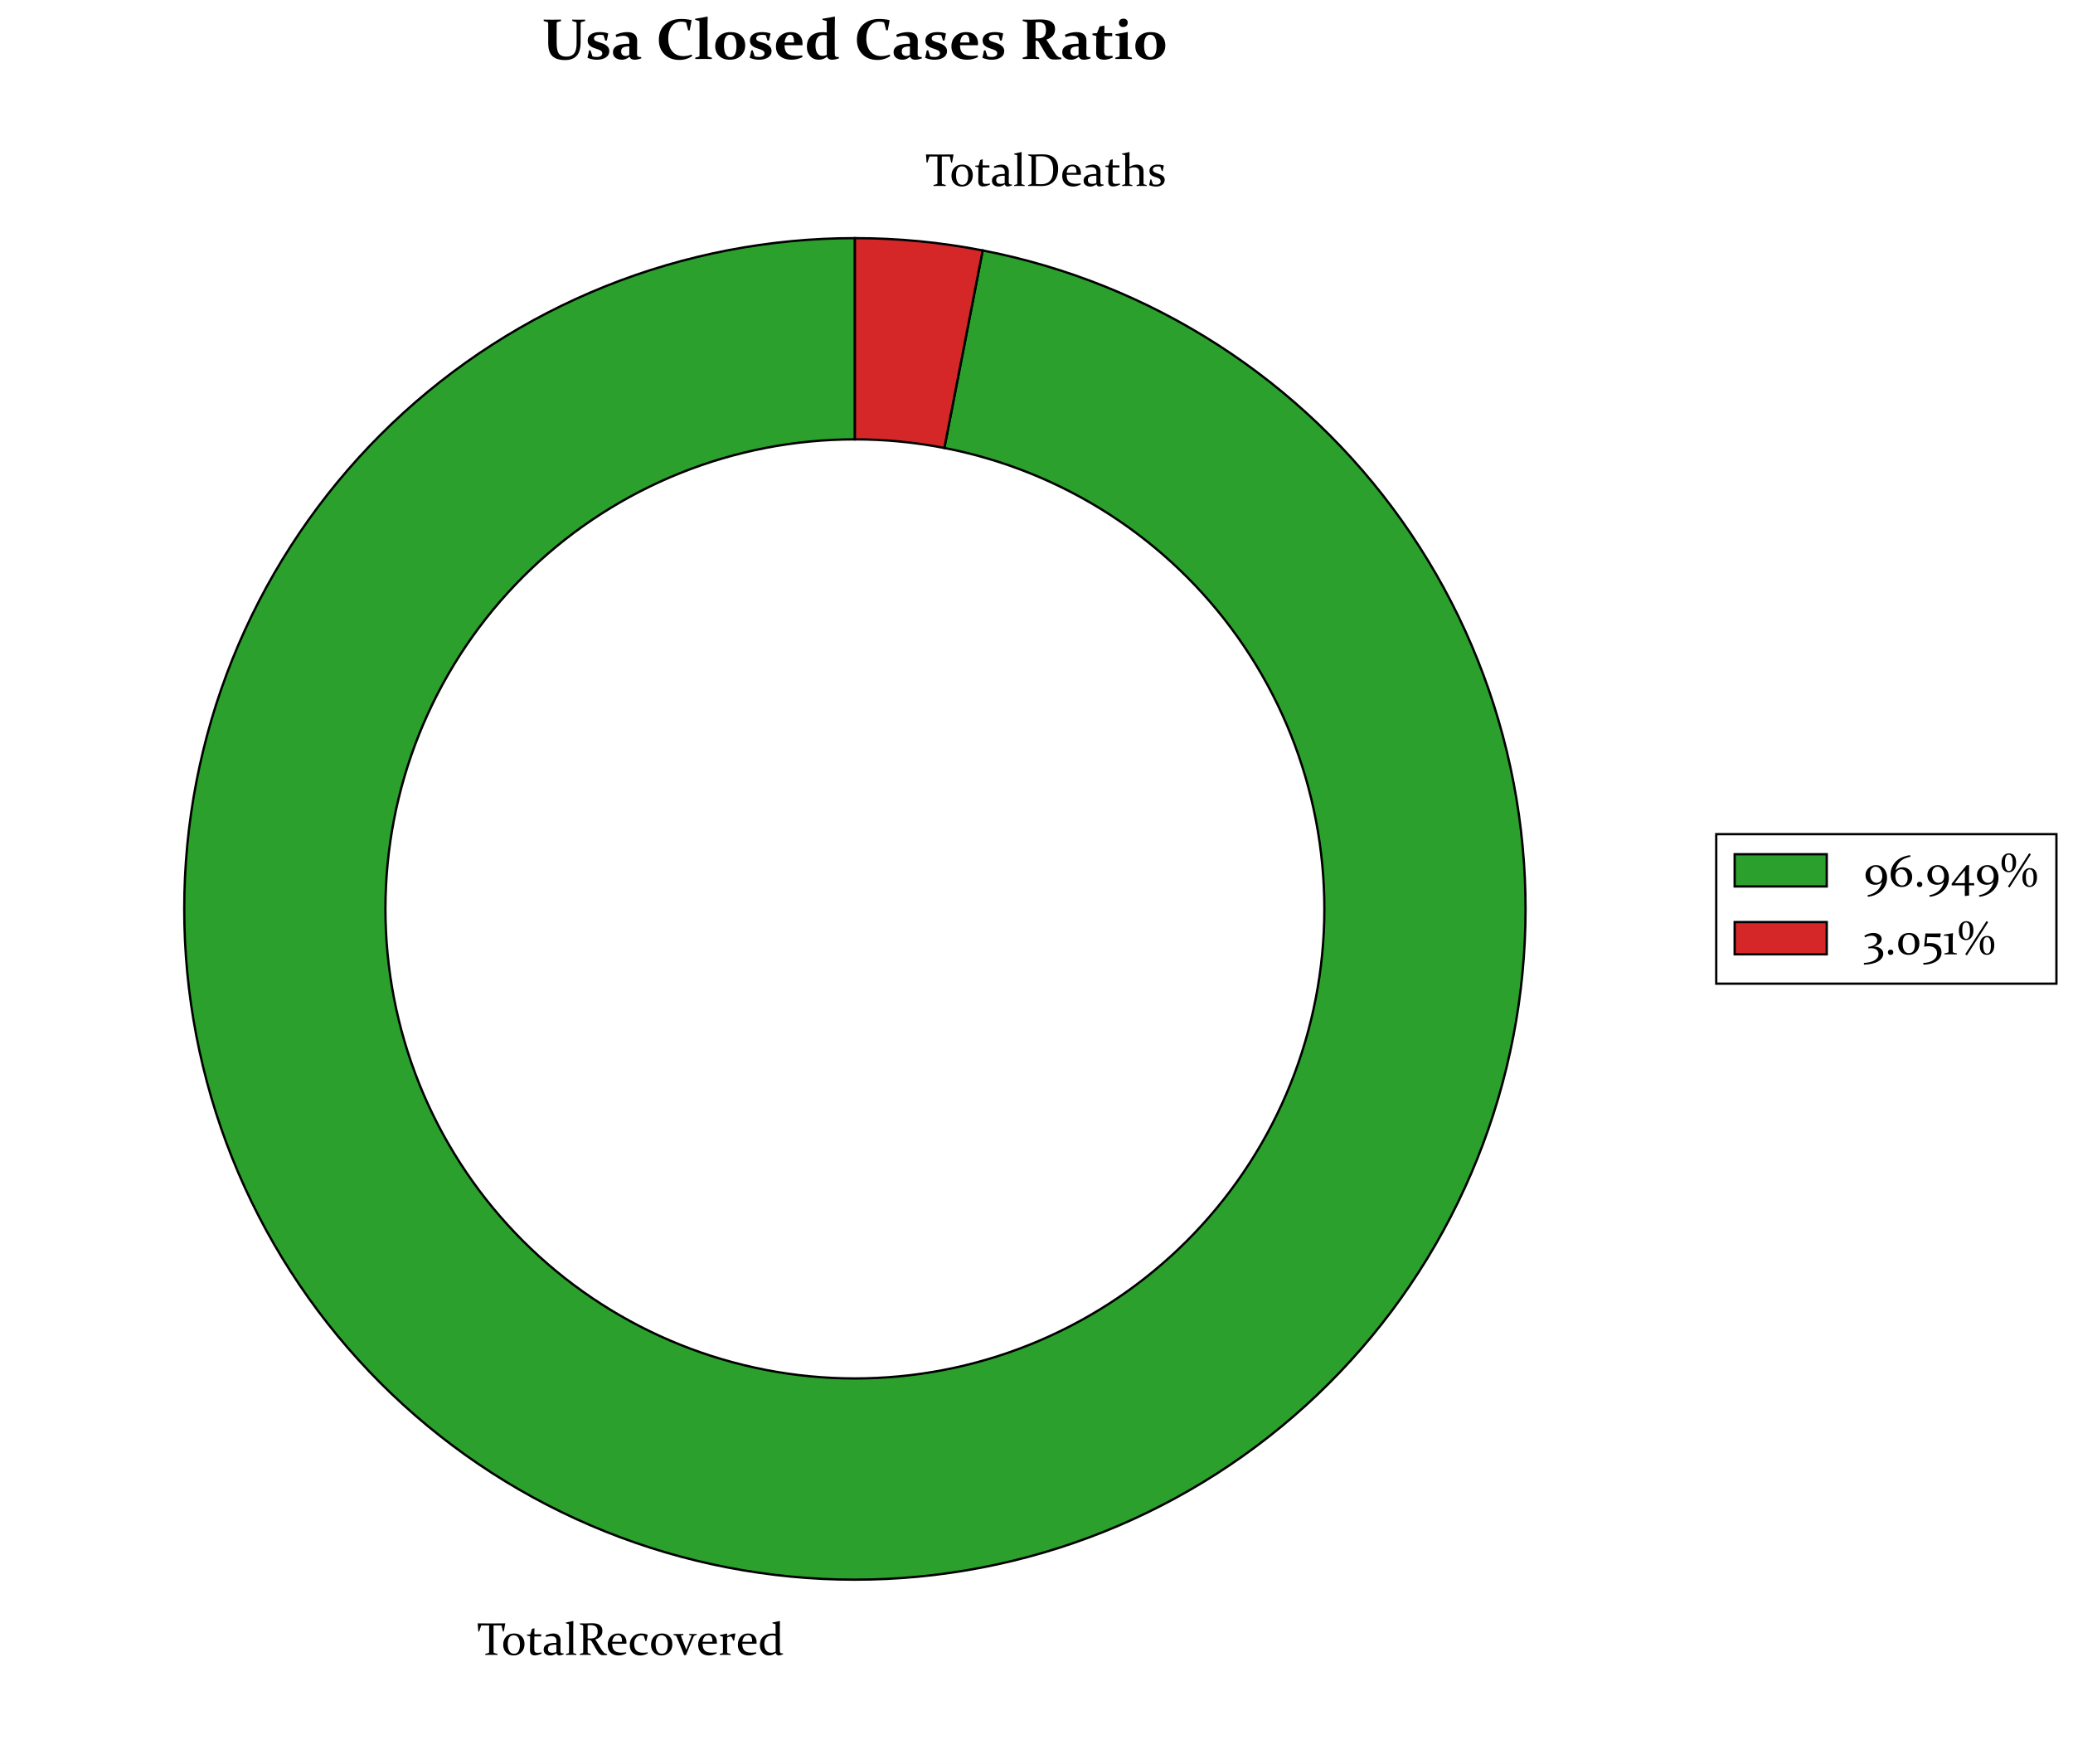
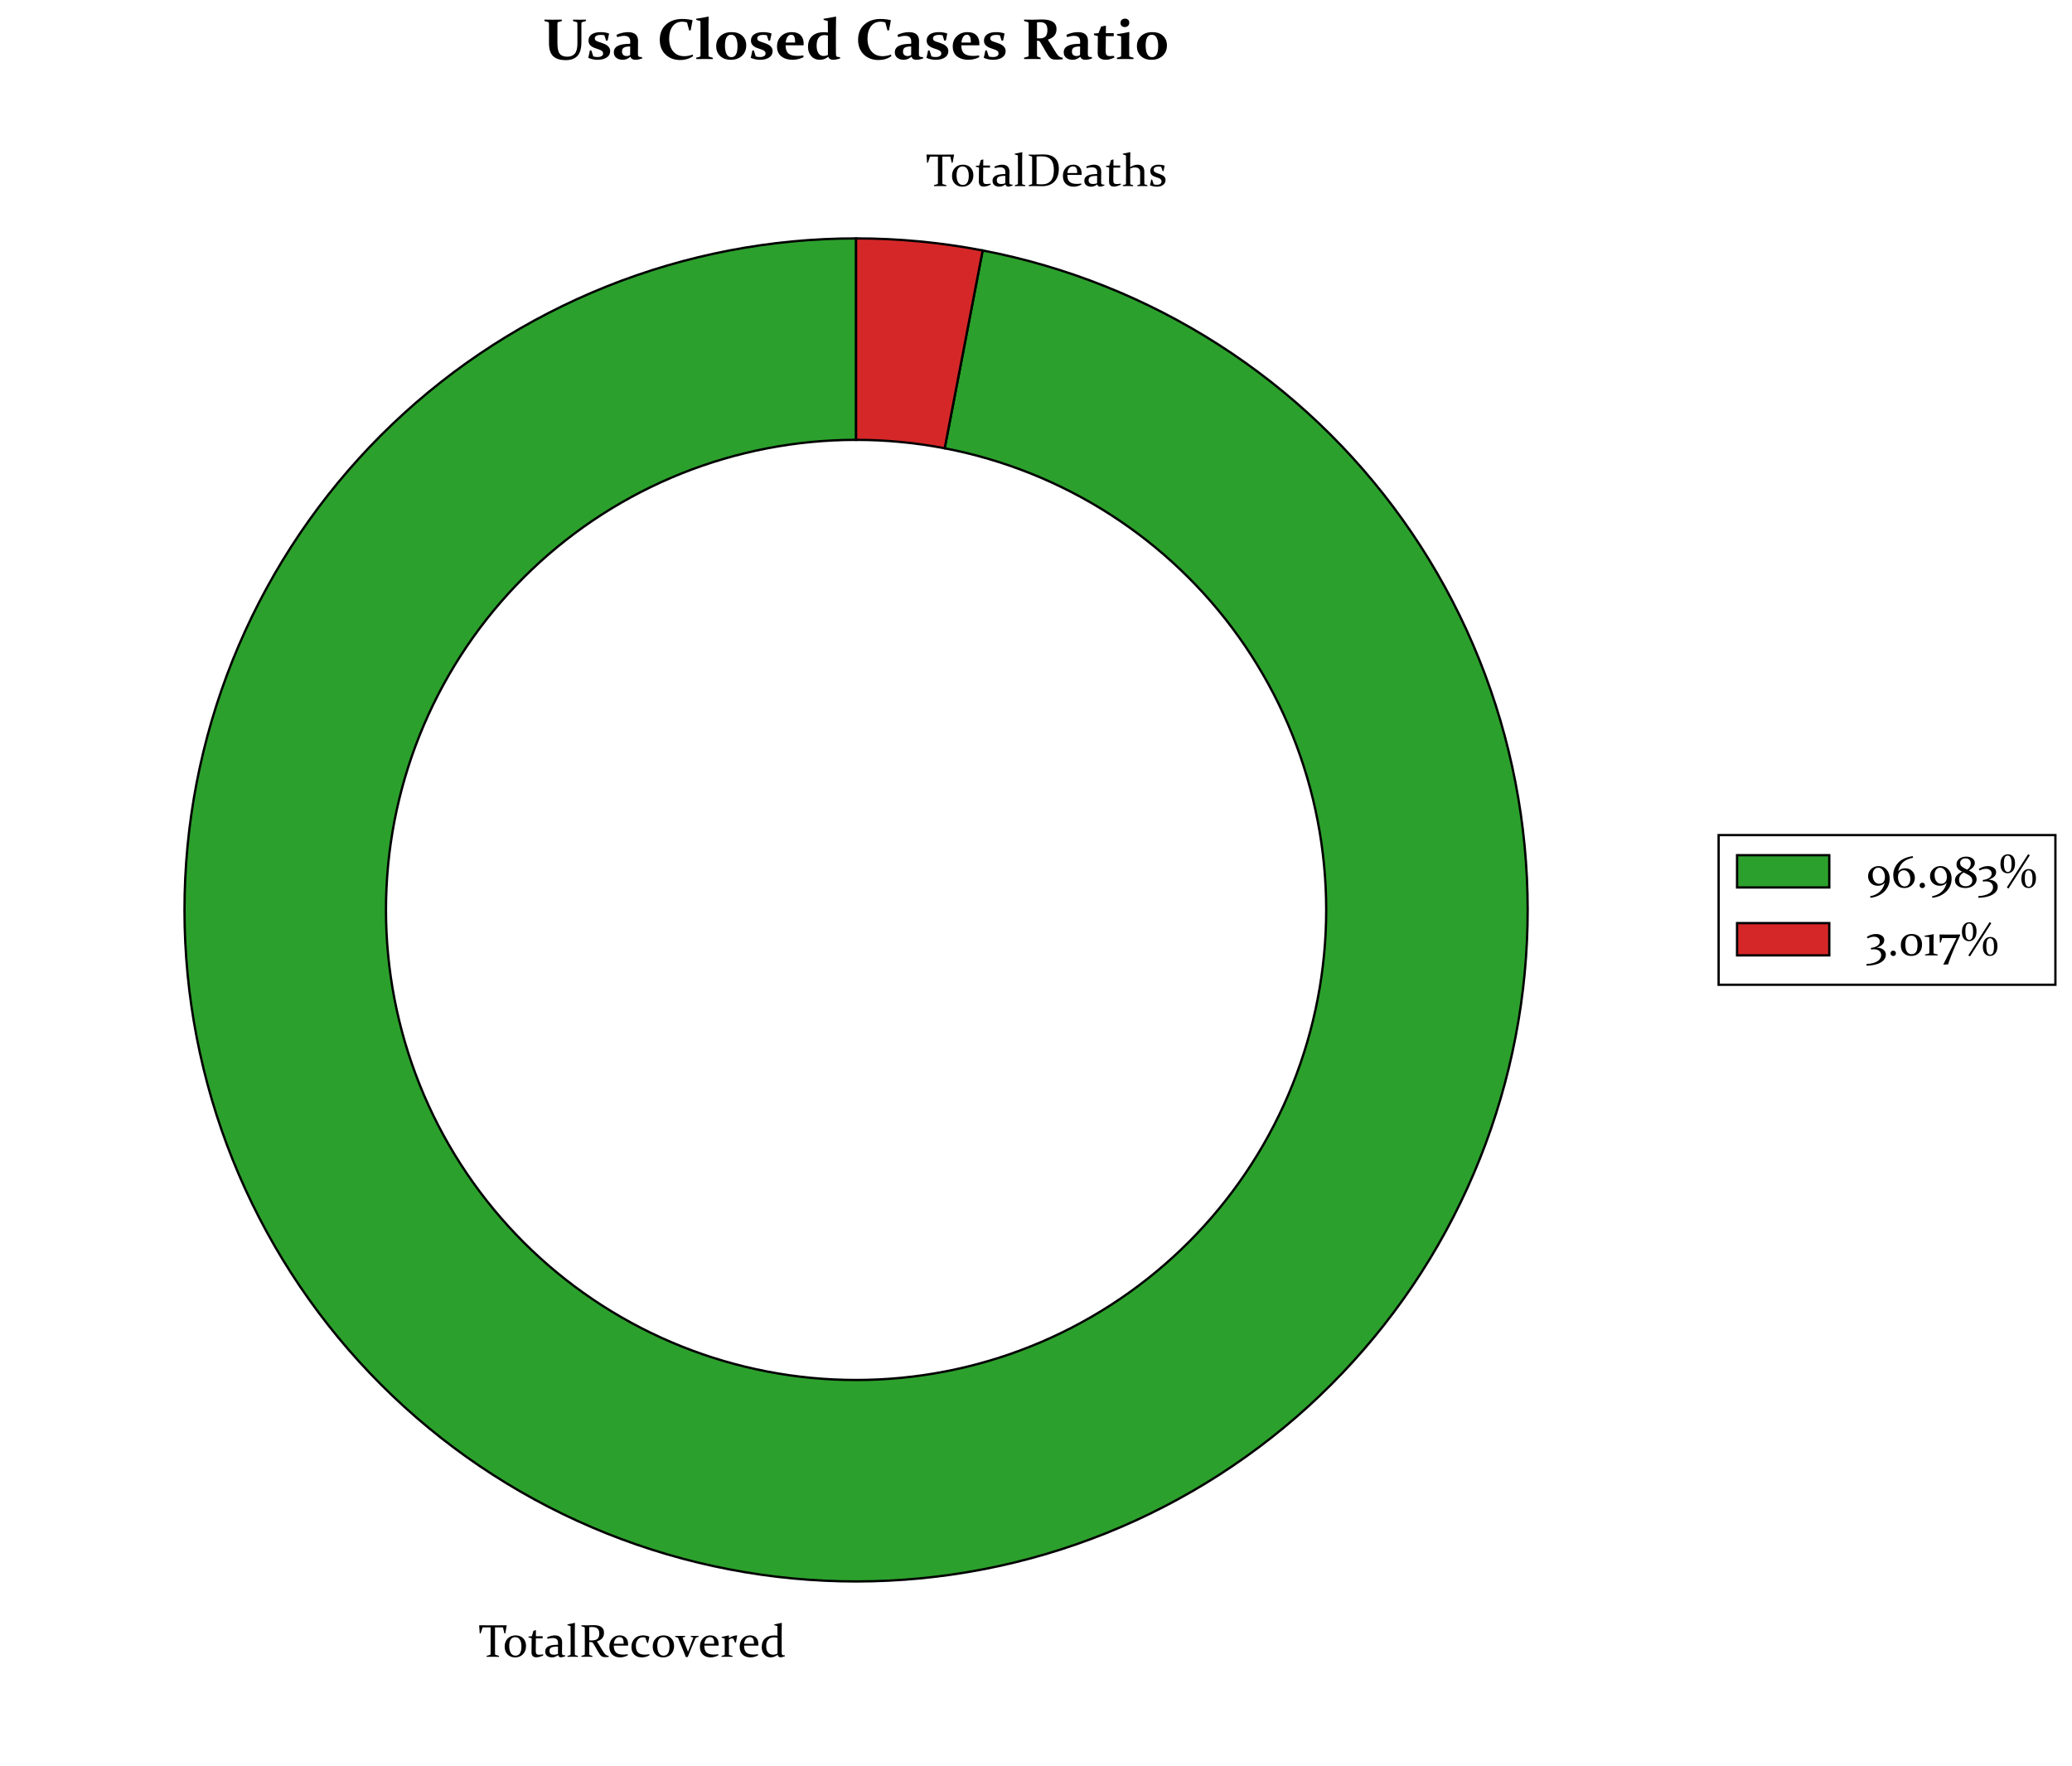
- <svg xmlns="http://www.w3.org/2000/svg" xmlns:xlink="http://www.w3.org/1999/xlink" height="766.08pt" version="1.1" viewBox="0 0 900.451 766.08" width="900.451pt">
+ <svg xmlns="http://www.w3.org/2000/svg" xmlns:xlink="http://www.w3.org/1999/xlink" height="766.08pt" version="1.1" viewBox="0 0 898.77 766.08" width="898.77pt">
  <defs>
    <style type="text/css">*{stroke-linecap:butt;stroke-linejoin:round;}</style>
  </defs>
  <g id="figure_1">
    <g id="patch_1">
-       <path d="M 0 766.08  L 900.451 766.08  L 900.451 0  L 0 0  z " style="fill:#ffffff;" />
+       <path d="M 0 766.08  L 898.77 766.08  L 898.77 0  L 0 0  z " style="fill:#ffffff;" />
    </g>
    <g id="axes_1">
      <g id="patch_2">
-         <path d="M 371.343 103.423  C 334.262 103.423 297.52 110.503 263.094 124.282  C 228.668 138.06 197.188 158.286 170.347 183.871  C 143.506 209.455 121.796 239.93 106.384 273.656  C 90.971 307.382 82.139 343.743 80.363 380.781  C 78.587 417.82 83.898 454.859 96.012 489.905  C 108.126 524.951 126.82 557.365 151.089 585.4  C 175.358 613.436 204.759 636.582 237.708 653.592  C 270.657 670.602 306.552 681.166 343.463 684.714  C 380.374 688.263 417.625 684.732 453.211 674.311  C 488.797 663.89 522.069 646.77 551.235 623.872  C 580.401 600.974 604.929 572.716 623.498 540.62  C 642.067 508.523 654.338 473.175 659.651 436.477  C 664.964 399.779 663.222 362.401 654.518 326.356  C 645.814 290.312 630.307 256.258 608.832 226.029  C 587.358 195.799 560.308 169.946 529.138 149.86  C 497.968 129.775 463.248 115.824 426.846 108.759  L 410.195 194.553  C 435.676 199.498 459.98 209.264 481.799 223.323  C 503.618 237.383 522.553 255.48 537.585 276.641  C 552.618 297.802 563.472 321.639 569.565 346.871  C 575.658 372.102 576.878 398.266 573.159 423.955  C 569.44 449.644 560.85 474.388 547.851 496.855  C 534.853 519.322 517.684 539.103 497.267 555.132  C 476.851 571.16 453.561 583.144 428.651 590.439  C 403.74 597.734 377.664 600.205 351.827 597.721  C 325.99 595.237 300.862 587.842 277.798 575.935  C 254.734 564.028 234.154 547.826 217.165 528.201  C 200.177 508.576 187.091 485.887 178.611 461.355  C 170.132 436.822 166.413 410.895 167.657 384.968  C 168.9 359.041 175.083 333.589 185.871 309.981  C 196.66 286.372 211.857 265.04 230.646 247.131  C 249.434 229.222 271.471 215.063 295.569 205.418  C 319.667 195.773 345.386 190.817 371.343 190.817  L 371.343 103.423  z " style="fill:#2ca02c;stroke:#000000;stroke-linejoin:miter;" />
+         <path d="M 371.343 103.423  C 334.249 103.423 297.494 110.508 263.058 124.296  C 228.622 138.084 197.135 158.323 170.291 183.924  C 143.448 209.524 121.74 240.018 106.336 273.762  C 90.931 307.506 82.113 343.883 80.356 380.935  C 78.598 417.987 83.934 455.037 96.075 490.087  C 108.216 525.138 126.941 557.549 151.241 585.575  C 175.54 613.601 204.971 636.73 237.947 653.715  C 270.924 670.701 306.843 681.233 343.77 684.744  C 380.697 688.255 417.957 684.68 453.544 674.213  C 489.13 663.747 522.392 646.578 551.538 623.634  C 580.684 600.689 605.181 572.387 623.71 540.253  C 642.239 508.118 654.461 472.738 659.717 436.019  C 664.974 399.3 663.169 361.912 654.4 325.87  C 645.631 289.827 630.058 255.789 608.519 225.589  C 586.981 195.389 559.872 169.578 528.651 149.548  C 497.431 129.517 462.67 115.633 426.241 108.643  L 409.771 194.471  C 435.272 199.364 459.604 209.083 481.459 223.105  C 503.313 237.126 522.29 255.193 537.366 276.333  C 552.443 297.474 563.344 321.3 569.483 346.53  C 575.621 371.759 576.884 397.931 573.205 423.634  C 569.525 449.338 560.97 474.104 548 496.598  C 535.03 519.092 517.882 538.904 497.479 554.965  C 477.077 571.026 453.794 583.044 428.883 590.371  C 403.973 597.697 377.891 600.199 352.042 597.742  C 326.193 595.284 301.049 587.912 277.966 576.022  C 254.883 564.132 234.281 547.942 217.271 528.324  C 200.261 508.705 187.154 486.017 178.655 461.482  C 170.156 436.947 166.422 411.012 167.652 385.076  C 168.882 359.139 175.055 333.675 185.838 310.054  C 196.621 286.433 211.816 265.088 230.607 247.168  C 249.397 229.248 271.439 215.08 295.544 205.428  C 319.649 195.777 345.377 190.817 371.343 190.817  L 371.343 103.423  z " style="fill:#2ca02c;stroke:#000000;stroke-linejoin:miter;" />
      </g>
      <g id="patch_3">
-         <path d="M 426.846 108.759  C 417.707 106.986 408.489 105.651 399.222 104.76  C 389.956 103.869 380.652 103.423 371.343 103.423  L 371.343 190.817  C 377.859 190.817 384.372 191.13 390.859 191.753  C 397.345 192.377 403.798 193.311 410.195 194.553  L 426.846 108.759  z " style="fill:#d62728;stroke:#000000;stroke-linejoin:miter;" />
+         <path d="M 426.241 108.643  C 417.199 106.908 408.081 105.602 398.915 104.731  C 389.75 103.86 380.549 103.423 371.343 103.423  L 371.343 190.817  C 377.787 190.817 384.228 191.123 390.644 191.733  C 397.059 192.343 403.442 193.257 409.771 194.471  L 426.241 108.643  z " style="fill:#d62728;stroke:#000000;stroke-linejoin:miter;" />
      </g>
      <g id="matplotlib.axis_1" />
      <g id="matplotlib.axis_2" />
      <g id="text_1">
-         <g transform="translate(207.2938 718.6964)scale(0.2 -0.2)">
+         <g transform="translate(207.6314 718.7287)scale(0.2 -0.2)">
          <defs>
            <path d="M 30.766 0  Q 24.75 0 17.484 -0.141  L 17.281 1.953  L 24.516 4.109  Q 25.734 4.438 25.781 5.609  Q 25.875 9.328 25.875 15.094  L 25.875 63.812  L 8.641 63.812  L 4.297 50.828  L 2.344 50.484  L 1.078 67.969  L 1.422 68.359  Q 13.422 68.172 24.422 68.172  L 37.453 68.172  Q 48.391 68.172 60.547 68.359  L 60.844 67.969  L 57.766 50.828  L 55.812 50.484  L 52.688 63.812  L 35.453 63.812  L 35.453 15.094  Q 35.453 9.328 35.547 5.609  Q 35.594 4.438 36.812 4.109  L 44.047 1.953  L 44.141 -0.141  Q 36.578 0 30.766 0  z " id="Constantia-84" />
            <path d="M 13.719 23.047  Q 13.719 13.922 17.141 8.172  Q 20.562 2.438 27.297 2.438  Q 33.594 2.438 36.891 7.484  Q 40.188 12.547 40.188 22.469  Q 40.188 31.781 36.719 37.156  Q 33.25 42.531 26.656 42.531  Q 20.406 42.531 17.062 37.688  Q 13.719 32.859 13.719 23.047  z M 50.141 23.484  Q 50.141 12.359 43.422 5.484  Q 36.719 -1.375 26.375 -1.375  Q 16.266 -1.375 10.031 5.094  Q 3.812 11.578 3.812 22.016  Q 3.812 32.766 10.328 39.578  Q 16.844 46.391 27.594 46.391  Q 37.75 46.391 43.938 40.109  Q 50.141 33.844 50.141 23.484  z " id="Constantia-111" />
            <path d="M 17.484 39.938  Q 17.188 23.438 17.188 13.328  Q 17.188 8.25 18.703 6.312  Q 20.219 4.391 24.469 4.391  Q 27.828 4.391 33.25 5.281  L 33.547 3.078  Q 25.094 -1.172 18.453 -1.172  Q 13.141 -1.172 10.547 1.688  Q 7.953 4.547 7.953 10.297  Q 7.953 19.781 8.297 40.234  L 1.562 41.891  L 1.266 43.891  L 8.797 44.531  L 12.156 56.344  Q 14.891 57.078 17.141 57.766  L 17.625 57.422  Q 17.484 51.516 17.484 46.391  L 17.484 44.578  L 32.172 44.578  L 32.172 39.938  z " id="Constantia-116" />
            <path d="M 30.125 22.125  Q 19.438 22.125 15.531 20.016  Q 11.625 17.922 11.625 12.938  Q 11.625 8.297 14.203 6.359  Q 16.797 4.438 21.234 4.438  Q 26.266 4.438 30.031 6.156  z M 6.453 42.234  Q 15.969 46.391 23.297 46.391  Q 30.766 46.391 34.938 42.484  Q 39.109 38.578 39.062 31.203  L 38.812 10.891  Q 38.766 8.406 38.938 6.891  Q 39.109 5.375 39.812 4.562  Q 40.531 3.766 41.938 3.438  Q 43.359 3.125 45.75 3.078  L 46 1.172  Q 43.891 0.344 40.859 -0.484  Q 37.844 -1.312 36.766 -1.312  Q 32.031 -1.312 30.281 3.562  Q 23.438 -1.375 17.391 -1.375  Q 10.594 -1.375 6.469 1.969  Q 2.344 5.328 2.344 11.422  Q 2.344 18.953 9.047 22.516  Q 15.766 26.078 30.125 26.078  L 30.172 29.891  Q 30.219 35.359 27.391 37.984  Q 24.562 40.625 18.703 40.625  Q 14.266 40.625 7.562 38.969  z " id="Constantia-97" />
            <path d="M 2.734 68.5  L 2.484 70.125  Q 11.141 71.781 18.406 73.578  L 18.844 73.188  Q 18.562 65.234 18.562 51.078  L 18.562 19.281  Q 18.562 10.547 18.656 5.219  Q 18.797 3.812 20.016 3.469  L 25.344 1.859  L 25.484 -0.141  Q 18.891 0 14.109 0  Q 9.328 0 2.781 -0.141  L 2.594 1.859  L 8.109 3.469  Q 9.328 3.859 9.422 5.031  Q 9.516 10.547 9.516 17.328  L 9.516 37.406  Q 9.516 55.562 9.328 66.547  z " id="Constantia-108" />
            <path d="M 21.781 14.984  Q 21.781 12.062 21.797 9.719  Q 21.828 7.375 21.875 5.469  Q 21.922 3.953 23.141 3.562  L 28.562 1.953  L 28.719 -0.141  Q 22.906 0 17.094 0  Q 11.188 0 4.984 -0.141  L 4.781 1.953  L 10.797 3.766  Q 12.016 4.109 12.109 5.281  Q 12.156 7.234 12.172 9.641  Q 12.203 12.062 12.203 14.984  L 12.203 54.594  Q 12.203 57.078 12.172 59.078  Q 12.156 61.078 12.109 62.703  Q 12.062 63.969 10.938 64.359  L 4.891 66.266  L 4.781 68.359  Q 11.078 68.172 17.047 68.172  Q 18.219 68.172 20.016 68.234  Q 21.828 68.312 24.422 68.406  Q 27.047 68.5 28.797 68.547  Q 30.562 68.609 31.594 68.609  Q 42.719 68.609 48.281 64.406  Q 53.859 60.203 53.859 52.156  Q 53.859 44.875 50.047 40.359  Q 46.234 35.844 38.422 33.406  Q 41.5 28.719 44.094 24.344  Q 46.688 19.969 48.906 16.328  Q 51.125 12.703 52.969 9.906  Q 54.828 7.125 56.453 5.516  Q 57.281 4.688 58.109 4.078  Q 58.938 3.469 59.844 3.078  Q 60.75 2.688 61.75 2.391  Q 62.75 2.094 63.969 1.812  L 64.109 -0.344  Q 60.594 -0.781 58.203 -0.781  Q 56.203 -0.781 54.688 -0.688  Q 53.172 -0.594 52 -0.297  Q 50.828 0 49.875 0.453  Q 48.922 0.922 48 1.656  Q 46 3.172 44.062 6.031  Q 42.141 8.891 40.062 12.5  Q 37.984 16.109 35.734 20.188  Q 33.5 24.266 31 28.172  Q 30.281 29.344 29.766 30.031  Q 29.25 30.719 28.641 31.109  Q 28.031 31.5 27.219 31.641  Q 26.422 31.781 25.141 31.844  L 21.781 31.938  z M 21.781 35.594  Q 24.75 35.453 27.297 35.453  Q 35.75 35.453 39.672 39.031  Q 43.609 42.625 43.609 50.297  Q 43.609 57.719 39.844 61.125  Q 36.078 64.547 28.078 64.547  Q 26.703 64.547 25.141 64.453  Q 23.578 64.359 21.781 64.156  z " id="Constantia-82" />
            <path d="M 44.047 3.469  Q 39.891 0.875 35.5 -0.25  Q 31.109 -1.375 27.344 -1.375  Q 16.609 -1.375 10.203 4.75  Q 3.812 10.891 3.812 21.781  Q 3.812 32.625 9.938 39.5  Q 16.062 46.391 26.312 46.391  Q 34.906 46.391 39.688 41.234  Q 44.484 36.078 44.484 27  Q 44.484 25.641 44.344 24.219  L 13.375 24.219  Q 13.375 13.719 18.312 9.203  Q 23.25 4.688 33.734 4.688  Q 38.422 4.688 43.75 5.562  z M 34.766 28.266  L 34.766 29.734  Q 34.766 36.672 32.547 39.641  Q 30.328 42.625 25.922 42.625  Q 20.125 42.625 17.047 38.422  Q 13.969 34.234 13.578 28.266  z " id="Constantia-101" />
            <path d="M 42.969 3.469  Q 39.938 1.422 35.469 0.016  Q 31 -1.375 26.609 -1.375  Q 16.062 -1.375 9.906 4.797  Q 3.766 10.984 3.766 21.297  Q 3.766 32.469 10.734 39.422  Q 17.719 46.391 28.812 46.391  Q 35.984 46.391 42.719 43.453  Q 41.109 36.922 39.844 30.078  L 37.938 29.781  L 33.984 41.5  Q 31.734 42.281 28.906 42.281  Q 21.625 42.281 17.516 37.203  Q 13.422 32.125 13.422 23.781  Q 13.422 13.969 18.062 9.281  Q 22.703 4.594 32.766 4.594  Q 37.406 4.594 42.672 5.516  z " id="Constantia-99" />
            <path d="M -1.516 45.266  Q 4.641 45.125 9.422 45.125  Q 13.812 45.125 19.969 45.266  L 20.172 43.266  L 14.5 41.703  Q 18.5 30.328 23.781 17.531  Q 25.141 14.156 26.219 11.078  Q 27.297 14.156 28.719 17.484  Q 33.156 28.422 38.031 41.703  L 32.469 43.266  L 32.281 45.266  Q 36.234 45.125 40.531 45.125  Q 44.922 45.125 49.031 45.266  L 49.219 43.266  L 44.344 41.844  Q 43.219 41.453 42.438 39.938  Q 38.578 31 33.469 18.672  Q 28.375 6.344 25.781 -0.344  L 21.625 -0.781  Q 18.953 6.297 13.891 18.594  Q 8.844 30.906 5.219 39.703  Q 4.438 41.406 3.078 41.891  L -1.422 43.266  z " id="Constantia-118" />
            <path d="M 2.828 42.969  Q 10.984 44.531 18.312 46.391  L 18.797 46.047  L 18.797 40.328  Q 27.828 46.391 36.531 46.391  L 36.766 46.094  Q 35.359 38.812 33.984 31  L 32.031 30.672  Q 30.672 34.812 29.391 37.328  Q 28.125 39.844 25.391 39.844  Q 22.75 39.844 18.797 37.406  L 18.797 16.266  Q 18.797 8.641 18.891 5.375  Q 18.953 4.047 20.125 3.719  L 26.609 1.859  L 26.766 -0.141  Q 19.141 0 14.359 0  Q 9.578 0 3.031 -0.141  L 2.828 1.859  L 8.5 3.516  Q 9.672 3.906 9.719 5.031  Q 9.766 7.125 9.766 11.031  L 9.766 27.688  Q 9.766 35.641 9.578 39.547  L 3.078 41.312  z " id="Constantia-114" />
            <path d="M 37.938 41.016  Q 34.672 42.047 30.609 42.047  Q 22.219 42.047 17.812 37.281  Q 13.422 32.516 13.422 22.859  Q 13.422 14.5 17.328 9.5  Q 21.234 4.5 28.375 4.5  Q 32.953 4.5 37.938 7.031  z M 30.906 70.125  Q 39.594 71.781 46.828 73.578  L 47.266 73.188  Q 46.969 62.75 46.969 50.734  L 46.969 24.172  Q 46.969 17.438 47.016 10.844  Q 47.016 8.344 47.188 6.828  Q 47.359 5.328 48.047 4.516  Q 48.734 3.719 50.078 3.422  Q 51.422 3.125 53.859 3.078  L 54.109 1.172  Q 51.953 0.344 48.953 -0.484  Q 45.953 -1.312 44.875 -1.312  Q 39.938 -1.312 38.234 4.25  Q 30.672 -1.375 23.531 -1.375  Q 14.5 -1.375 9.109 5.047  Q 3.719 11.469 3.719 20.844  Q 3.719 32.953 10.891 39.594  Q 18.062 46.234 30.953 46.234  Q 34.078 46.234 37.938 45.562  Q 37.938 56.344 37.75 66.547  L 31.156 68.5  z " id="Constantia-100" />
          </defs>
          <use xlink:href="#Constantia-84" />
          <use x="52.578" xlink:href="#Constantia-111" />
          <use x="106.631" xlink:href="#Constantia-116" />
          <use x="141.934" xlink:href="#Constantia-97" />
          <use x="189.932" xlink:href="#Constantia-108" />
          <use x="218.008" xlink:href="#Constantia-82" />
          <use x="279.643" xlink:href="#Constantia-101" />
          <use x="327.543" xlink:href="#Constantia-99" />
          <use x="373.686" xlink:href="#Constantia-111" />
          <use x="427.738" xlink:href="#Constantia-118" />
          <use x="476.029" xlink:href="#Constantia-101" />
          <use x="523.93" xlink:href="#Constantia-114" />
          <use x="562.26" xlink:href="#Constantia-101" />
          <use x="610.16" xlink:href="#Constantia-100" />
        </g>
      </g>
      <g id="text_2">
-         <g transform="translate(402.0104 80.74691)scale(0.2 -0.2)">
+         <g transform="translate(401.6728 80.71462)scale(0.2 -0.2)">
          <defs>
            <path d="M 17.094 0  Q 11.188 0 4.984 -0.141  L 4.781 1.953  L 10.797 3.766  Q 12.062 4.156 12.109 5.281  Q 12.156 7.234 12.172 9.641  Q 12.203 12.062 12.203 14.984  L 12.203 54.594  Q 12.203 57.078 12.172 59.078  Q 12.156 61.078 12.109 62.703  Q 12.062 63.969 10.938 64.359  L 4.891 66.266  L 4.781 68.359  Q 11.078 68.172 17.047 68.172  Q 21.922 68.172 26.453 68.406  Q 31 68.656 35.797 68.656  Q 52.875 68.656 61.469 60.859  Q 70.062 53.078 70.062 37.75  Q 70.062 19.672 60.516 9.688  Q 50.984 -0.297 33.734 -0.297  Q 29 -0.297 25.281 -0.141  Q 21.578 0 17.094 0  z M 21.781 4.344  Q 24.656 3.953 27.406 3.828  Q 30.172 3.719 32.953 3.719  Q 45.844 3.719 52.578 11.297  Q 59.328 18.891 59.328 34.578  Q 59.328 49.812 52.922 57.156  Q 46.531 64.5 32.672 64.5  Q 30.469 64.5 27.797 64.406  Q 25.141 64.312 21.781 64.062  z " id="Constantia-68" />
            <path d="M 2.484 70.125  Q 10.453 71.688 18.406 73.578  L 18.844 73.188  Q 18.609 68.609 18.578 60.109  Q 18.562 51.609 18.562 40.922  Q 27.047 46.391 34.375 46.391  Q 41.156 46.391 45.156 42.594  Q 49.172 38.812 49.172 31.5  L 49.172 14.266  Q 49.172 8.641 49.266 5.219  Q 49.312 3.953 50.484 3.516  L 55.953 1.859  L 56.062 -0.141  Q 49.609 0 44.828 0  Q 40.047 0 34.188 -0.141  L 33.984 1.859  L 38.812 3.266  Q 39.984 3.656 40.094 4.781  Q 40.141 5.469 40.141 7.859  L 40.141 29.156  Q 40.141 35.156 37.25 37.766  Q 34.375 40.375 28.766 40.375  Q 23.922 40.375 18.562 38.031  L 18.562 16.109  Q 18.562 10.062 18.656 5.031  Q 18.703 3.656 19.875 3.328  L 24.953 1.859  L 25.047 -0.141  Q 18.891 0 14.109 0  Q 9.328 0 2.781 -0.141  L 2.594 1.859  L 8.109 3.469  Q 9.375 3.859 9.422 5.031  Q 9.516 9.719 9.516 17  L 9.516 37.406  Q 9.516 47.359 9.484 55.031  Q 9.469 62.703 9.328 66.547  L 2.734 68.5  z " id="Constantia-104" />
            <path d="M 27.875 41.453  Q 25.047 42.234 21.734 42.234  Q 17.141 42.234 14.328 40.453  Q 11.531 38.672 11.531 35.594  Q 11.531 32.625 13.359 30.906  Q 15.188 29.203 20.172 27.547  L 24.172 26.172  Q 30.906 23.875 34.047 20.922  Q 37.203 17.969 37.203 13.188  Q 37.203 6.391 31.922 2.5  Q 26.656 -1.375 18.609 -1.375  Q 11.188 -1.375 3.422 1.656  Q 5.078 8.016 6.109 14.062  L 8.016 14.359  L 11.531 3.859  Q 14.312 2.781 18.609 2.781  Q 23.141 2.781 25.844 4.641  Q 28.562 6.5 28.562 9.859  Q 28.562 12.984 26.734 14.797  Q 24.906 16.609 20.906 17.922  L 15.828 19.625  Q 9.234 21.828 6.719 24.922  Q 4.203 28.031 4.203 32.625  Q 4.203 39.016 9.062 42.703  Q 13.922 46.391 21.875 46.391  Q 29.297 46.391 35.359 44.234  Q 33.984 38.672 32.859 32.469  L 31 32.125  z " id="Constantia-115" />
          </defs>
          <use xlink:href="#Constantia-84" />
          <use x="52.578" xlink:href="#Constantia-111" />
          <use x="106.631" xlink:href="#Constantia-116" />
          <use x="141.934" xlink:href="#Constantia-97" />
          <use x="189.932" xlink:href="#Constantia-108" />
          <use x="218.008" xlink:href="#Constantia-68" />
          <use x="293.105" xlink:href="#Constantia-101" />
          <use x="341.006" xlink:href="#Constantia-97" />
          <use x="389.004" xlink:href="#Constantia-116" />
          <use x="424.307" xlink:href="#Constantia-104" />
          <use x="482.266" xlink:href="#Constantia-115" />
        </g>
      </g>
      <g id="text_3">
        <g transform="translate(235.5322 25.59453)scale(0.25 -0.25)">
          <defs>
            <path d="M 2.438 68.359  Q 9.234 68.172 17.484 68.172  Q 25.984 68.172 32.516 68.359  L 32.766 65.875  L 26.422 64.062  Q 25.25 63.766 25.141 62.594  Q 25.094 60.844 25.062 58.812  Q 25.047 56.781 25.047 54.438  L 25.047 27.547  Q 25.047 14.203 29.047 9.094  Q 33.062 4 42.047 4  Q 50.875 4 55.297 9.391  Q 59.719 14.797 59.719 26.906  L 59.719 54.438  Q 59.719 56.781 59.672 58.812  Q 59.625 60.844 59.578 62.594  Q 59.516 63.719 58.297 64.062  L 52.25 65.766  L 52.094 68.359  Q 58.594 68.172 63.328 68.172  Q 67.719 68.172 74.359 68.359  L 74.609 65.875  L 67.969 63.969  Q 66.797 63.625 66.75 62.359  Q 66.703 60.688 66.672 58.688  Q 66.656 56.688 66.656 54.25  L 66.656 29.438  Q 66.656 12.641 59.734 5.344  Q 52.828 -1.953 39.656 -1.953  Q 24.656 -1.953 17.531 5  Q 10.406 11.969 10.406 27.297  L 10.406 54.25  Q 10.406 56.688 10.375 58.688  Q 10.359 60.688 10.297 62.359  Q 10.25 63.625 9.125 63.969  L 2.594 65.875  z " id="Constantia-Bold-85" />
            <path d="M 31.938 41.109  Q 28.859 41.844 25.297 41.844  Q 20.844 41.844 18.031 40.281  Q 15.234 38.719 15.234 35.844  Q 15.234 33.641 16.453 32.438  Q 17.672 31.25 20.656 30.219  L 28.469 27.484  Q 35.453 25.094 38.672 21.703  Q 41.891 18.312 41.891 13.766  Q 41.891 6.594 35.859 2.609  Q 29.828 -1.375 20.016 -1.375  Q 11.812 -1.375 3.906 2  Q 5.562 8.547 6.641 14.703  L 9.125 15.094  L 12.641 4.438  Q 15.625 3.422 20.125 3.422  Q 24.359 3.422 27 5.031  Q 29.641 6.641 29.641 9.516  Q 29.641 11.922 28.047 13.547  Q 26.469 15.188 21.734 16.797  L 15.766 18.844  Q 10.062 20.844 7.172 24.047  Q 4.297 27.25 4.297 31.891  Q 4.297 39.016 9.906 42.812  Q 15.531 46.625 25.391 46.625  Q 33.5 46.625 40.047 44.234  Q 38.578 37.844 37.547 32.125  L 34.859 31.734  z " id="Constantia-Bold-115" />
            <path d="M 31 21.734  Q 23.344 21.734 20.062 19.781  Q 16.797 17.828 16.797 13.094  Q 16.797 8.797 19.109 6.953  Q 21.438 5.125 24.609 5.125  Q 28.219 5.125 30.906 6.984  z M 7.125 41.891  Q 17.531 46.625 27.156 46.625  Q 35.938 46.625 40.297 42.688  Q 44.672 38.766 44.625 31.391  L 44.391 11.078  Q 44.281 8.594 44.469 7.078  Q 44.672 5.562 45.375 4.75  Q 46.094 3.953 47.484 3.609  Q 48.875 3.266 51.516 3.219  L 51.812 0.984  Q 44.969 -1.375 40.047 -1.375  Q 33.406 -1.375 31.297 3.859  Q 25.094 -1.375 18.172 -1.375  Q 11.375 -1.375 6.984 2.016  Q 2.594 5.422 2.594 11.578  Q 2.594 19.234 9.688 22.797  Q 16.797 26.375 31 26.375  L 31.062 30.031  Q 31.109 35.25 28.547 37.719  Q 25.984 40.188 20.562 40.188  Q 15.531 40.188 8.5 37.984  z " id="Constantia-Bold-97" />
            <path id="Constantia-Bold-32" />
            <path d="M 58.5 49.906  L 55.812 49.469  L 52.094 63.484  Q 48.25 64.703 43.75 64.703  Q 32.953 64.703 27.047 56.609  Q 21.141 48.531 21.141 35.453  Q 21.141 21.484 28.094 13.188  Q 35.062 4.891 47.406 4.891  Q 54.297 4.891 61.922 7.672  L 62.547 4.891  Q 52.781 -1.766 40.484 -1.766  Q 24.516 -1.766 14.672 7.859  Q 4.828 17.484 4.828 33.203  Q 4.828 49.953 15.625 59.719  Q 26.422 69.484 43.797 69.484  Q 52.391 69.484 61.375 67.484  L 61.672 67  z " id="Constantia-Bold-67" />
            <path d="M 1.859 69.828  Q 14.062 71.625 23.141 73.578  L 23.688 73.188  Q 23.391 66.453 23.391 58.844  L 23.391 13.672  Q 23.391 7.859 23.484 5.562  Q 23.578 4.25 24.703 3.906  L 30.812 2.203  L 30.953 -0.141  Q 23.734 0 16.609 0  Q 9.328 0 2.25 -0.141  L 2 2.203  L 8.203 3.906  Q 9.328 4.203 9.422 5.375  Q 9.516 7.281 9.516 11.766  L 9.516 54.109  Q 9.516 60.5 9.328 65.875  L 2.156 67.828  z " id="Constantia-Bold-108" />
            <path d="M 19.047 23.188  Q 19.047 14.312 21.703 8.766  Q 24.359 3.219 30.219 3.219  Q 35.688 3.219 38.25 8.094  Q 40.828 12.984 40.828 22.609  Q 40.828 31.641 38.109 36.844  Q 35.406 42.047 29.641 42.047  Q 24.266 42.047 21.656 37.359  Q 19.047 32.672 19.047 23.188  z M 55.953 23.578  Q 55.953 12.453 48.531 5.531  Q 41.109 -1.375 29.203 -1.375  Q 17.625 -1.375 10.734 5.141  Q 3.859 11.672 3.859 22.219  Q 3.859 32.906 11.078 39.766  Q 18.312 46.625 30.609 46.625  Q 42.281 46.625 49.109 40.297  Q 55.953 33.984 55.953 23.578  z " id="Constantia-Bold-111" />
            <path d="M 49.906 3.219  Q 40.875 -1.375 30.859 -1.375  Q 18.953 -1.375 11.406 4.516  Q 3.859 10.406 3.859 21.875  Q 3.859 32.812 11.109 39.719  Q 18.359 46.625 29.594 46.625  Q 39.406 46.625 44.75 41.328  Q 50.094 36.031 50.094 26.703  Q 50.094 25.297 49.953 23.781  L 18.75 23.781  Q 18.75 13.969 23.562 9.672  Q 28.375 5.375 39.359 5.375  Q 44.672 5.375 49.516 6.297  z M 35.25 28.516  L 35.25 29.688  Q 35.25 36.328 33.562 39.203  Q 31.891 42.094 28.422 42.094  Q 24.266 42.094 21.797 38.109  Q 19.344 34.125 18.953 28.516  z " id="Constantia-Bold-101" />
            <path d="M 38.422 40.578  Q 35.797 41.5 32.516 41.5  Q 25.828 41.5 22.312 36.891  Q 18.797 32.281 18.797 23  Q 18.797 14.938 21.922 10.109  Q 25.047 5.281 30.719 5.281  Q 34.906 5.281 38.422 7.078  z M 30.719 69.828  Q 42.625 71.625 52 73.578  L 52.594 73.188  Q 52.25 62.75 52.25 50.734  L 52.25 24.172  Q 52.25 17.781 52.297 10.984  Q 52.297 8.5 52.484 6.984  Q 52.688 5.469 53.344 4.656  Q 54 3.859 55.359 3.562  Q 56.734 3.266 59.375 3.219  L 59.672 1.078  Q 52.547 -1.375 47.516 -1.375  Q 40.969 -1.375 38.922 3.953  Q 32.516 -1.375 24.75 -1.375  Q 15.094 -1.375 9.469 5  Q 3.859 11.375 3.859 20.953  Q 3.859 33.156 11.109 39.812  Q 18.359 46.484 31.391 46.484  Q 34.625 46.484 38.422 45.953  Q 38.422 56.25 38.234 65.875  L 31.062 67.828  z " id="Constantia-Bold-100" />
            <path d="M 26.703 15.328  Q 26.703 12.406 26.734 10.078  Q 26.766 7.766 26.812 5.859  Q 26.859 4.297 27.938 3.953  L 33.016 2.297  L 33.156 -0.141  Q 27.734 0 19.734 0  Q 11.188 0 4.5 -0.141  L 4.25 2.297  L 10.797 4.109  Q 12.016 4.438 12.109 5.609  Q 12.156 7.562 12.172 9.984  Q 12.203 12.406 12.203 15.328  L 12.203 54.25  Q 12.203 56.688 12.172 58.688  Q 12.156 60.688 12.109 62.359  Q 12.062 63.625 10.938 63.969  L 4.391 65.875  L 4.25 68.359  Q 11.078 68.172 18.266 68.172  Q 19.781 68.172 22.016 68.234  Q 24.266 68.312 27.484 68.406  Q 30.422 68.5 32.391 68.547  Q 34.375 68.609 35.5 68.609  Q 48.047 68.609 54.312 64.406  Q 60.594 60.203 60.594 52.156  Q 60.594 44.875 56.766 40.406  Q 52.938 35.938 45.516 33.547  Q 49.609 27.484 51.828 23.719  Q 54.047 19.969 56.297 16.328  Q 58.547 12.703 60.375 9.906  Q 62.203 7.125 63.812 5.516  Q 64.703 4.781 65.5 4.25  Q 66.312 3.719 67.188 3.328  Q 68.062 2.938 69.062 2.656  Q 70.062 2.391 71.297 2.156  L 71.484 -0.344  Q 66.703 -1.031 60.547 -1.031  Q 55.672 -1.031 53.719 -0.391  Q 51.766 0.25 50.25 1.422  Q 48 3.172 46.109 6  Q 44.234 8.844 42.141 12.406  Q 40.047 15.969 37.812 19.969  Q 35.594 23.969 33.156 27.875  Q 32.422 29 31.953 29.734  Q 31.5 30.469 31.031 30.828  Q 30.562 31.203 30.047 31.375  Q 29.547 31.547 28.766 31.594  L 26.703 31.641  z M 26.703 35.891  Q 29.297 35.75 31.391 35.75  Q 38.328 35.75 41.547 39.234  Q 44.781 42.719 44.781 50.141  Q 44.781 57.328 41.672 60.625  Q 38.578 63.922 32.031 63.922  Q 30.906 63.922 29.609 63.812  Q 28.328 63.719 26.703 63.531  z " id="Constantia-Bold-82" />
            <path d="M 22.125 39.547  Q 21.828 24.312 21.828 13.719  Q 21.828 8.797 23.344 6.906  Q 24.859 5.031 29.156 5.031  Q 32.469 5.031 36.375 5.422  L 36.766 2.484  Q 29 -1.312 22.266 -1.312  Q 15.438 -1.312 11.688 1.531  Q 7.953 4.391 7.953 10.156  Q 7.953 20.312 8.25 39.797  L 1.656 41.5  L 1.219 44.141  L 9.375 44.875  L 14.016 56.344  Q 18.172 57.078 21.578 57.766  L 22.266 57.422  Q 22.125 51.516 22.125 44.875  L 35.797 44.875  L 35.797 39.547  z " id="Constantia-Bold-116" />
            <path d="M 23.781 62.984  Q 23.781 59.625 21.609 57.516  Q 19.438 55.422 15.922 55.422  Q 12.703 55.422 10.625 57.391  Q 8.547 59.375 8.547 62.547  Q 8.547 66.016 10.734 68.016  Q 12.938 70.016 16.453 70.016  Q 19.672 70.016 21.719 68.188  Q 23.781 66.359 23.781 62.984  z M 2.297 43.062  Q 14.312 44.875 23.391 46.828  L 23.922 46.438  Q 23.641 39.703 23.641 32.078  L 23.641 13.672  Q 23.641 7.859 23.734 5.562  Q 23.828 4.25 24.953 3.906  L 31.062 2.203  L 31.203 -0.141  Q 23.969 0 16.844 0  Q 9.578 0 2.484 -0.141  L 2.25 2.203  L 8.453 3.906  Q 9.578 4.203 9.672 5.375  Q 9.766 7.281 9.766 11.766  L 9.766 27.484  Q 9.766 33.891 9.578 39.266  L 2.594 41.062  z " id="Constantia-Bold-105" />
          </defs>
          <use xlink:href="#Constantia-Bold-85" />
          <use x="74.66" xlink:href="#Constantia-Bold-115" />
          <use x="120.314" xlink:href="#Constantia-Bold-97" />
          <use x="173.879" xlink:href="#Constantia-Bold-32" />
          <use x="197.805" xlink:href="#Constantia-Bold-67" />
          <use x="263.771" xlink:href="#Constantia-Bold-108" />
          <use x="296.682" xlink:href="#Constantia-Bold-111" />
          <use x="356.545" xlink:href="#Constantia-Bold-115" />
          <use x="402.199" xlink:href="#Constantia-Bold-101" />
          <use x="455.959" xlink:href="#Constantia-Bold-100" />
          <use x="517.971" xlink:href="#Constantia-Bold-32" />
          <use x="541.896" xlink:href="#Constantia-Bold-67" />
          <use x="607.863" xlink:href="#Constantia-Bold-97" />
          <use x="661.428" xlink:href="#Constantia-Bold-115" />
          <use x="707.082" xlink:href="#Constantia-Bold-101" />
          <use x="760.842" xlink:href="#Constantia-Bold-115" />
          <use x="806.496" xlink:href="#Constantia-Bold-32" />
          <use x="830.422" xlink:href="#Constantia-Bold-82" />
          <use x="900.93" xlink:href="#Constantia-Bold-97" />
          <use x="954.494" xlink:href="#Constantia-Bold-116" />
          <use x="993.459" xlink:href="#Constantia-Bold-105" />
          <use x="1026.613" xlink:href="#Constantia-Bold-111" />
        </g>
      </g>
      <g id="legend_1">
        <g id="patch_4">
-           <path d="M 745.485 427.2  L 893.251 427.2  L 893.251 362.275  L 745.485 362.275  z " style="fill:#ffffff;stroke:#000000;stroke-linejoin:miter;" />
+           <path d="M 745.485 427.2  L 891.57 427.2  L 891.57 362.275  L 745.485 362.275  z " style="fill:#ffffff;stroke:#000000;stroke-linejoin:miter;" />
        </g>
        <g id="patch_5">
          <path d="M 753.485 384.99  L 793.485 384.99  L 793.485 370.99  L 753.485 370.99  z " style="fill:#2ca02c;stroke:#000000;stroke-linejoin:miter;" />
        </g>
        <g id="text_4">
          <g transform="translate(809.4855 384.9904)scale(0.2 -0.2)">
            <defs>
              <path d="M 8.641 -19  Q 20.906 -16.797 28.984 -9.672  Q 37.062 -2.547 40.375 10.109  L 40.281 10.156  Q 34.578 3.656 25.438 3.656  Q 16.312 3.656 10.234 9.484  Q 4.156 15.328 4.156 24.312  Q 4.156 33.688 10.797 40.031  Q 17.438 46.391 27.047 46.391  Q 37.547 46.391 44.266 38.75  Q 50.984 31.109 50.984 19.188  Q 50.984 2.828 39.578 -8.594  Q 28.172 -20.016 9.328 -22.469  z M 14.062 27.25  Q 14.062 18.562 18.016 13.281  Q 21.969 8.016 28.125 8.016  Q 34.234 8.016 37.453 11.938  Q 40.672 15.875 40.672 22.906  Q 40.672 31.453 36.422 37.156  Q 32.172 42.875 26.219 42.875  Q 20.953 42.875 17.5 38.641  Q 14.062 34.422 14.062 27.25  z " id="Constantia-57" />
              <path d="M 47.125 64.547  Q 32.031 61.531 24.516 53.938  Q 17 46.344 14.797 35.25  L 14.891 35.203  Q 20.797 41.656 30.219 41.656  Q 38.969 41.656 44.938 35.797  Q 50.922 29.938 50.922 20.906  Q 50.922 11.328 44.375 5.031  Q 37.844 -1.266 28.125 -1.266  Q 17.391 -1.266 10.75 6.5  Q 4.109 14.266 4.109 26.516  Q 4.109 41.547 14.453 53.125  Q 24.812 64.703 46.438 68.016  z M 41.109 18.062  Q 41.109 26.609 37.156 31.953  Q 33.203 37.312 27.047 37.312  Q 21.438 37.312 17.922 33.328  Q 14.406 29.344 14.406 22.516  Q 14.406 14.156 18.5 8.203  Q 22.609 2.25 28.953 2.25  Q 34.469 2.25 37.781 6.812  Q 41.109 11.375 41.109 18.062  z " id="Constantia-54" />
              <path d="M 13.094 10.25  Q 15.625 10.25 17.25 8.656  Q 18.891 7.078 18.891 4.5  Q 18.891 1.906 17.25 0.266  Q 15.625 -1.375 13.094 -1.375  Q 10.406 -1.375 8.781 0.266  Q 7.172 1.906 7.172 4.5  Q 7.172 7.078 8.781 8.656  Q 10.406 10.25 13.094 10.25  z " id="Constantia-46" />
-               <path d="M 30.953 35.016  Q 25.438 28.812 19.891 21.781  Q 14.359 14.75 8.984 7.281  L 30.953 7.281  z M 39.984 -5.719  Q 39.984 -12.547 40.234 -19.531  Q 35.547 -20.016 31.344 -20.797  L 30.859 -20.406  Q 30.953 -13.578 30.953 -6.5  L 30.953 2.438  L 18.797 2.438  Q 12.109 2.438 2.547 2.297  L 2.203 5.859  Q 9.906 16.062 18.078 26.234  Q 26.266 36.422 34.578 46.047  L 40.281 46.391  Q 39.984 35.453 39.984 25.984  L 39.984 7.281  L 51.172 7.281  L 51.375 2.297  Q 46 2.438 39.984 2.438  z " id="Constantia-52" />
+               <path d="M 19.094 34.234  Q 12.062 37.891 9.5 41.547  Q 6.938 45.219 6.938 50.094  Q 6.938 57.422 12.969 62.172  Q 19 66.938 27.984 66.938  Q 36.078 66.938 41.375 63.125  Q 46.688 59.328 46.688 53.266  Q 46.688 44.234 33.844 36.766  Q 43.609 32.031 47.094 27.75  Q 50.594 23.484 50.594 17.578  Q 50.594 9.422 43.406 4.078  Q 36.234 -1.266 26.266 -1.266  Q 16.266 -1.266 9.906 3.297  Q 3.562 7.859 3.562 15.438  Q 3.562 26.812 19.094 34.234  z M 22.562 32.422  Q 12.547 26.703 12.547 16.609  Q 12.547 10.203 16.375 6.422  Q 20.219 2.641 26.906 2.641  Q 33.016 2.641 37.141 6.031  Q 41.266 9.422 41.266 14.844  Q 41.266 20.016 37.5 23.75  Q 33.734 27.484 22.562 32.422  z M 30.219 38.625  Q 37.984 44.234 37.984 51.812  Q 37.984 57.234 34.859 60.188  Q 31.734 63.141 26.609 63.141  Q 21.438 63.141 18.141 60.453  Q 14.844 57.766 14.844 53.125  Q 14.844 48.484 18.406 45.406  Q 21.969 42.328 30.219 38.625  z " id="Constantia-56" />
+               <path d="M 10.25 16.219  Q 19 17.141 24.266 20.75  Q 29.547 24.359 29.547 30.125  Q 29.547 34.719 26.094 37.594  Q 22.656 40.484 17.391 40.484  Q 10.5 40.484 3.469 36.812  L 1.469 40.047  Q 11.141 46.391 21.344 46.391  Q 28.906 46.391 34.078 42.75  Q 39.266 39.109 39.266 33.203  Q 39.266 22.359 23.25 17  L 23.25 16.797  Q 32.422 16.453 37.562 12.156  Q 42.719 7.859 42.719 1.609  Q 42.719 -8.5 31.969 -15.141  Q 21.234 -21.781 1.031 -22.469  L 0.484 -18.844  Q 16.547 -17.781 24.531 -12.625  Q 32.516 -7.469 32.516 0.25  Q 32.516 6.297 28.359 9.766  Q 24.219 13.234 16.844 13.234  Q 13.969 13.234 10.594 12.641  z " id="Constantia-51" />
              <path d="M 10.422 51.922  Q 10.422 43.031 12.562 38.312  Q 14.719 33.609 18.969 33.609  Q 22.922 33.609 25.016 37.656  Q 27.125 41.719 27.125 51.344  Q 27.125 60.422 24.922 64.766  Q 22.719 69.109 18.578 69.109  Q 14.625 69.109 12.516 65.266  Q 10.422 61.438 10.422 51.922  z M 34.594 52.266  Q 34.594 41.859 30.016 36.312  Q 25.453 30.781 18.375 30.781  Q 11.438 30.781 7.188 35.953  Q 2.953 41.125 2.953 50.891  Q 2.953 61 7.391 66.469  Q 11.828 71.938 19.156 71.938  Q 26.141 71.938 30.359 66.984  Q 34.594 62.031 34.594 52.266  z M 16.781 0  L 62.984 72.125  L 66.641 69.828  L 20.406 -2.297  z M 55.797 19.922  Q 55.797 11.031 57.938 6.312  Q 60.094 1.609 64.344 1.609  Q 68.297 1.609 70.391 5.656  Q 72.5 9.719 72.5 19.344  Q 72.5 28.422 70.297 32.766  Q 68.094 37.109 63.953 37.109  Q 60 37.109 57.891 33.266  Q 55.797 29.438 55.797 19.922  z M 79.969 20.266  Q 79.969 9.859 75.391 4.312  Q 70.828 -1.219 63.75 -1.219  Q 56.812 -1.219 52.562 3.953  Q 48.328 9.125 48.328 18.891  Q 48.328 29 52.766 34.469  Q 57.203 39.938 64.531 39.938  Q 71.516 39.938 75.734 34.984  Q 79.969 30.031 79.969 20.266  z " id="Constantia-37" />
            </defs>
            <use xlink:href="#Constantia-57" />
            <use x="54.639" xlink:href="#Constantia-54" />
            <use x="108.74" xlink:href="#Constantia-46" />
            <use x="134.326" xlink:href="#Constantia-57" />
-             <use x="188.965" xlink:href="#Constantia-52" />
-             <use x="242.041" xlink:href="#Constantia-57" />
-             <use x="296.68" xlink:href="#Constantia-37" />
+             <use x="188.965" xlink:href="#Constantia-56" />
+             <use x="242.627" xlink:href="#Constantia-51" />
+             <use x="288.281" xlink:href="#Constantia-37" />
          </g>
        </g>
        <g id="patch_6">
          <path d="M 753.485 414.453  L 793.485 414.453  L 793.485 400.453  L 753.485 400.453  z " style="fill:#d62728;stroke:#000000;stroke-linejoin:miter;" />
        </g>
        <g id="text_5">
          <g transform="translate(809.4855 414.4529)scale(0.2 -0.2)">
            <defs>
-               <path d="M 10.25 16.219  Q 19 17.141 24.266 20.75  Q 29.547 24.359 29.547 30.125  Q 29.547 34.719 26.094 37.594  Q 22.656 40.484 17.391 40.484  Q 10.5 40.484 3.469 36.812  L 1.469 40.047  Q 11.141 46.391 21.344 46.391  Q 28.906 46.391 34.078 42.75  Q 39.266 39.109 39.266 33.203  Q 39.266 22.359 23.25 17  L 23.25 16.797  Q 32.422 16.453 37.562 12.156  Q 42.719 7.859 42.719 1.609  Q 42.719 -8.5 31.969 -15.141  Q 21.234 -21.781 1.031 -22.469  L 0.484 -18.844  Q 16.547 -17.781 24.531 -12.625  Q 32.516 -7.469 32.516 0.25  Q 32.516 6.297 28.359 9.766  Q 24.219 13.234 16.844 13.234  Q 13.969 13.234 10.594 12.641  z " id="Constantia-51" />
              <path d="M 13.672 23.297  Q 13.672 13.625 17.156 8.109  Q 20.656 2.594 27.203 2.594  Q 33.844 2.594 37.016 7.516  Q 40.188 12.453 40.188 22.609  Q 40.188 32.562 36.719 37.609  Q 33.25 42.672 26.656 42.672  Q 19.922 42.672 16.797 37.844  Q 13.672 33.016 13.672 23.297  z M 49.953 23.688  Q 49.953 12.25 43.438 5.484  Q 36.922 -1.266 26.422 -1.266  Q 16.312 -1.266 10.109 4.938  Q 3.906 11.141 3.906 22.016  Q 3.906 33.203 10.391 39.797  Q 16.891 46.391 27.484 46.391  Q 37.797 46.391 43.875 40.375  Q 49.953 34.375 49.953 23.688  z " id="Constantia-48" />
-               <path d="M 6.453 16.797  L 9.281 45.312  Q 15.375 45.125 23.875 45.125  Q 33.688 45.125 42.281 45.312  L 42.578 44.922  L 41.359 36.859  L 13.188 37.547  L 11.812 23.781  Q 15.969 24.469 19.625 24.469  Q 30.812 24.469 37.469 19.047  Q 44.141 13.625 44.141 4.156  Q 44.141 -7.953 32.984 -15.156  Q 21.828 -22.359 4.891 -22.469  L 4.391 -18.844  Q 17.719 -18.359 26.094 -12.797  Q 34.469 -7.234 34.469 2.203  Q 34.469 9.469 29.562 13.469  Q 24.656 17.484 15.766 17.484  Q 11.328 17.484 6.734 16.453  z " id="Constantia-53" />
              <path d="M 1.703 40.625  L 1.469 42.672  Q 11.281 44.141 21.094 45.906  L 21.531 45.516  Q 20.953 36.969 20.953 27.875  L 20.953 15.969  Q 20.953 9.516 21.047 5.562  Q 21.094 4.156 22.406 3.812  L 30.172 1.812  L 30.328 -0.141  Q 21.297 0 16.5 0  Q 11.719 0 2.734 -0.141  L 2.547 1.812  L 10.5 3.812  Q 11.766 4.156 11.812 5.375  Q 11.922 9.328 11.922 14.156  L 11.922 22.266  Q 11.922 32.078 11.719 39.656  z " id="Constantia-49" />
+               <path d="M 10.938 -19.672  L 39.5 37.547  L 8.297 37.547  L 5.469 27.875  L 3.516 27.547  L 2.688 44.922  L 3.031 45.312  Q 8.797 45.219 14.266 45.172  Q 19.734 45.125 25 45.125  L 27.734 45.125  Q 33.016 45.125 37.844 45.172  Q 42.672 45.219 47.172 45.312  L 47.359 43.219  Q 44.828 37.984 42.266 32.469  Q 39.703 26.953 37.234 21.312  Q 34.766 15.672 32.422 10.125  Q 30.078 4.594 28.031 -0.656  Q 25.984 -5.906 24.25 -10.688  Q 22.516 -15.484 21.234 -19.531  L 11.188 -20.016  z " id="Constantia-55" />
            </defs>
            <use xlink:href="#Constantia-51" />
            <use x="45.654" xlink:href="#Constantia-46" />
            <use x="71.24" xlink:href="#Constantia-48" />
-             <use x="125.098" xlink:href="#Constantia-53" />
-             <use x="172.656" xlink:href="#Constantia-49" />
-             <use x="203.955" xlink:href="#Constantia-37" />
+             <use x="125.098" xlink:href="#Constantia-49" />
+             <use x="156.396" xlink:href="#Constantia-55" />
+             <use x="204.736" xlink:href="#Constantia-37" />
          </g>
        </g>
      </g>
    </g>
  </g>
</svg>
